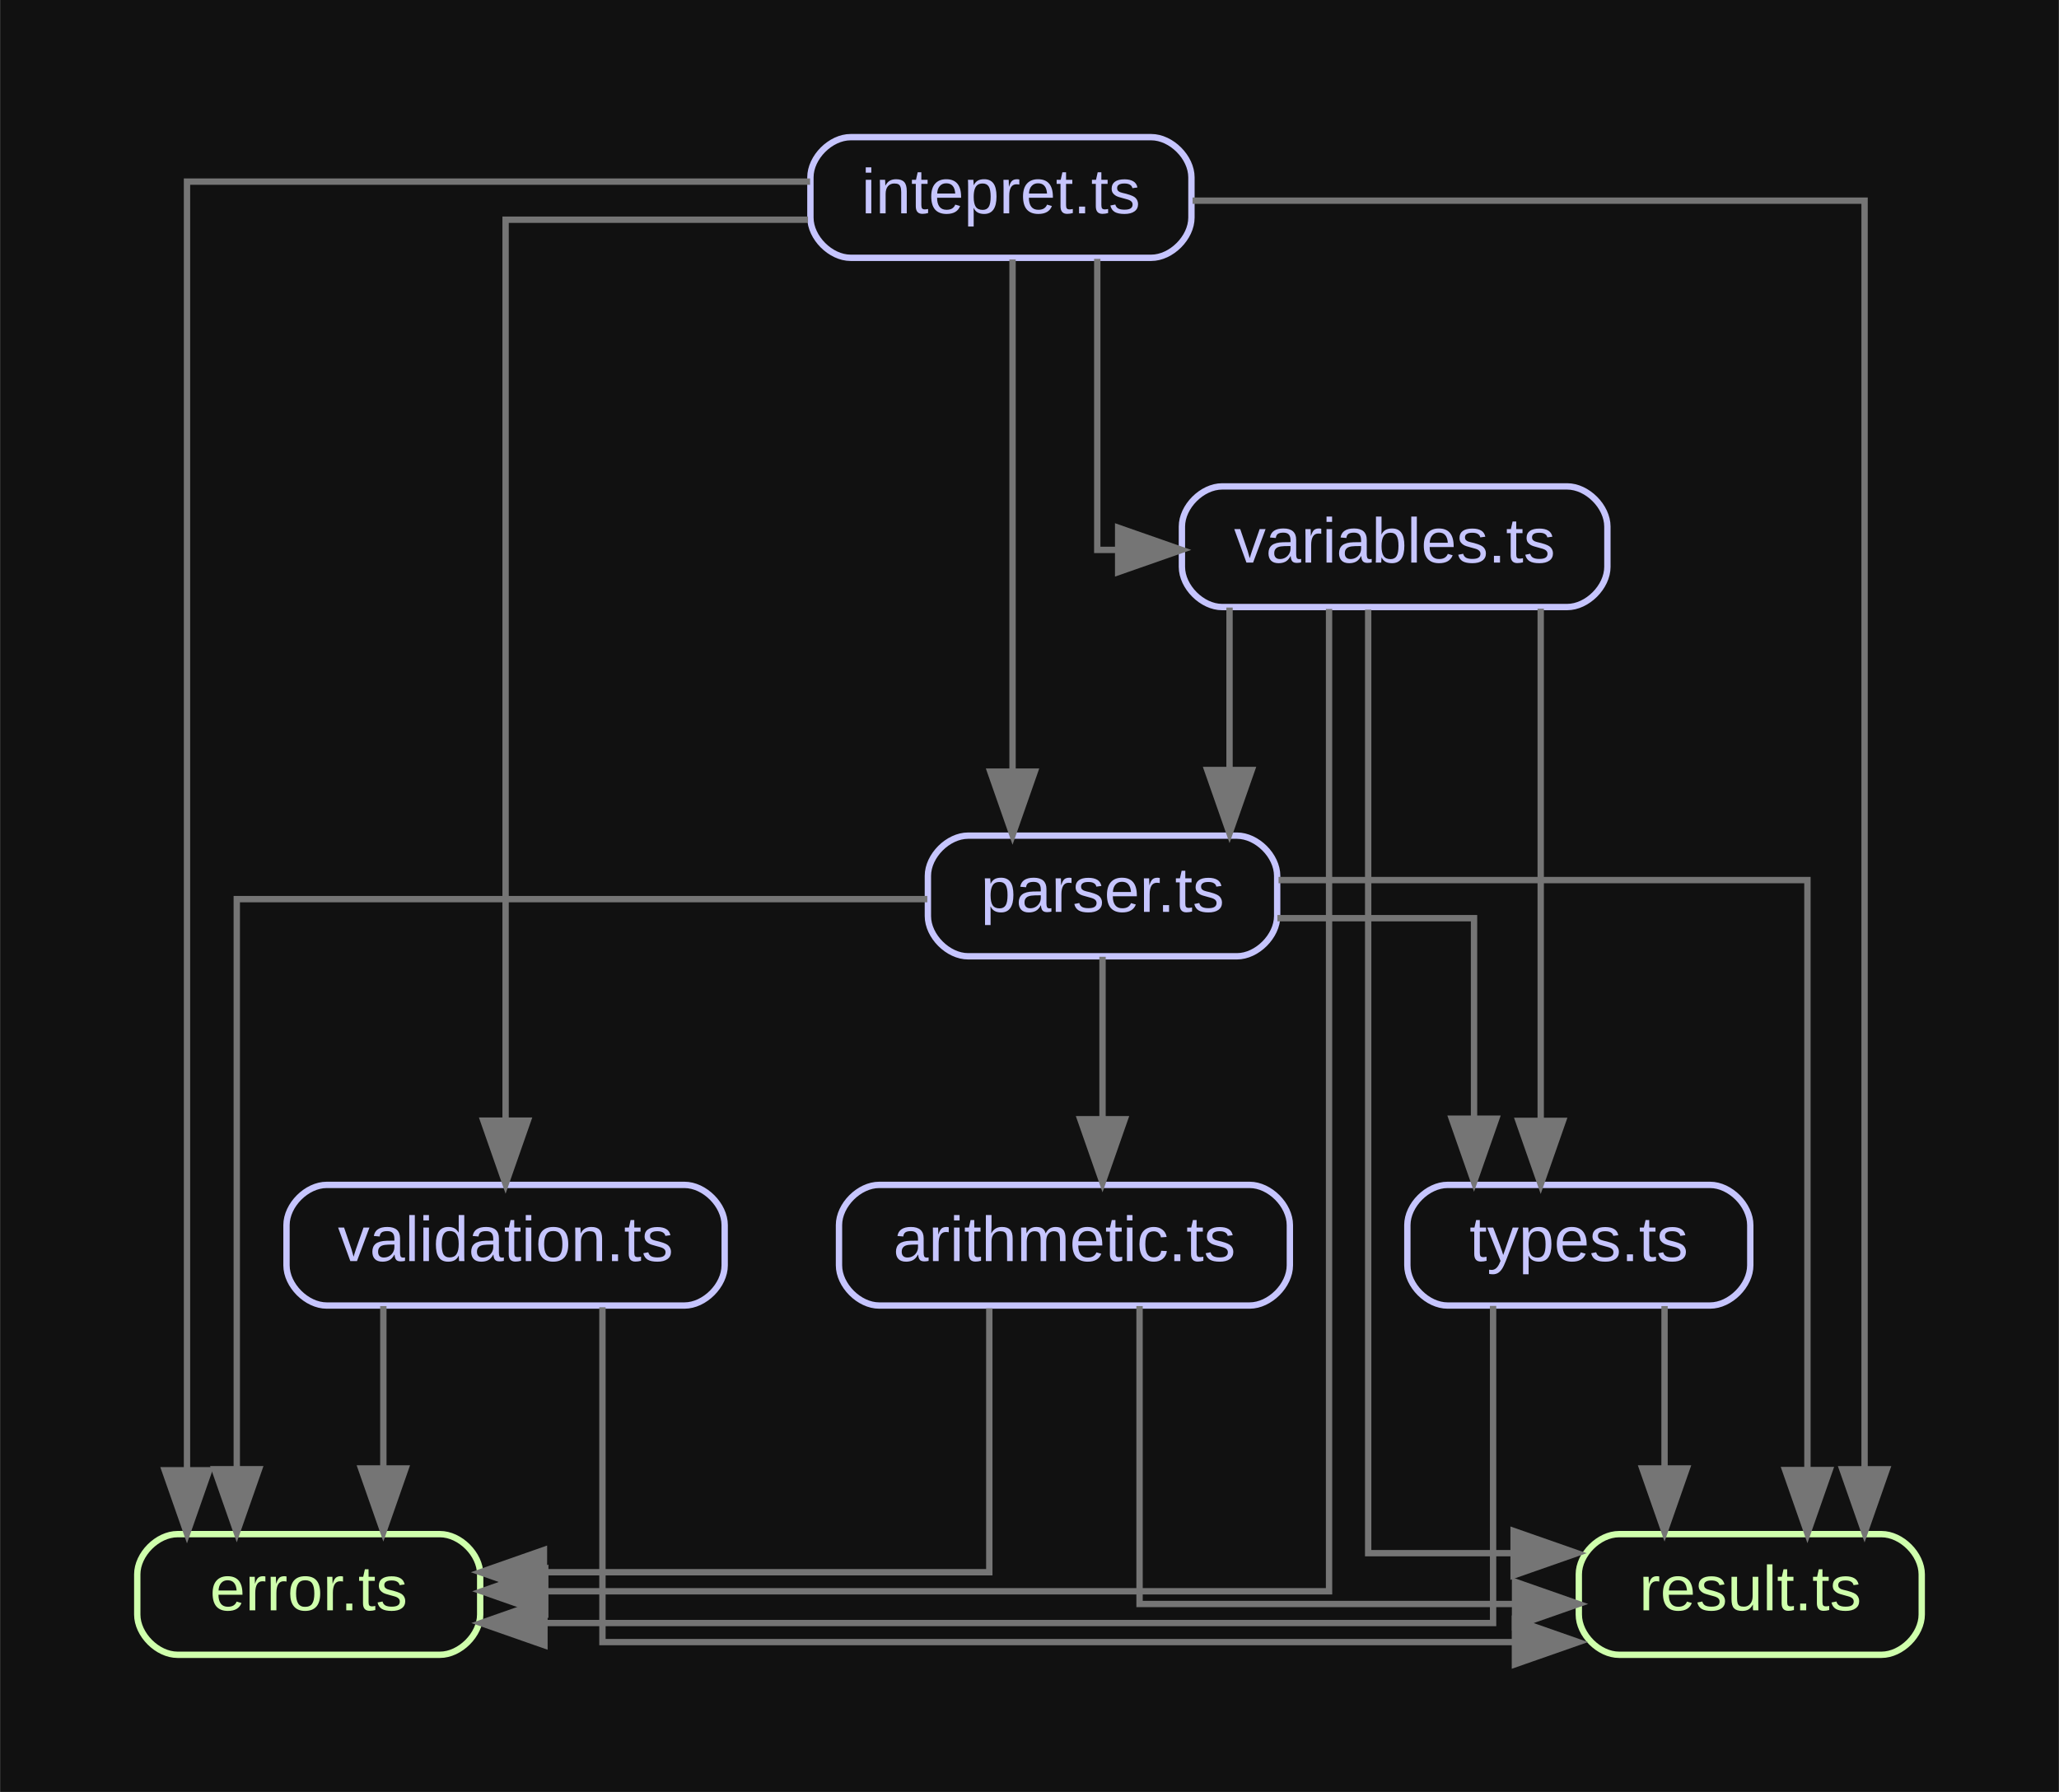
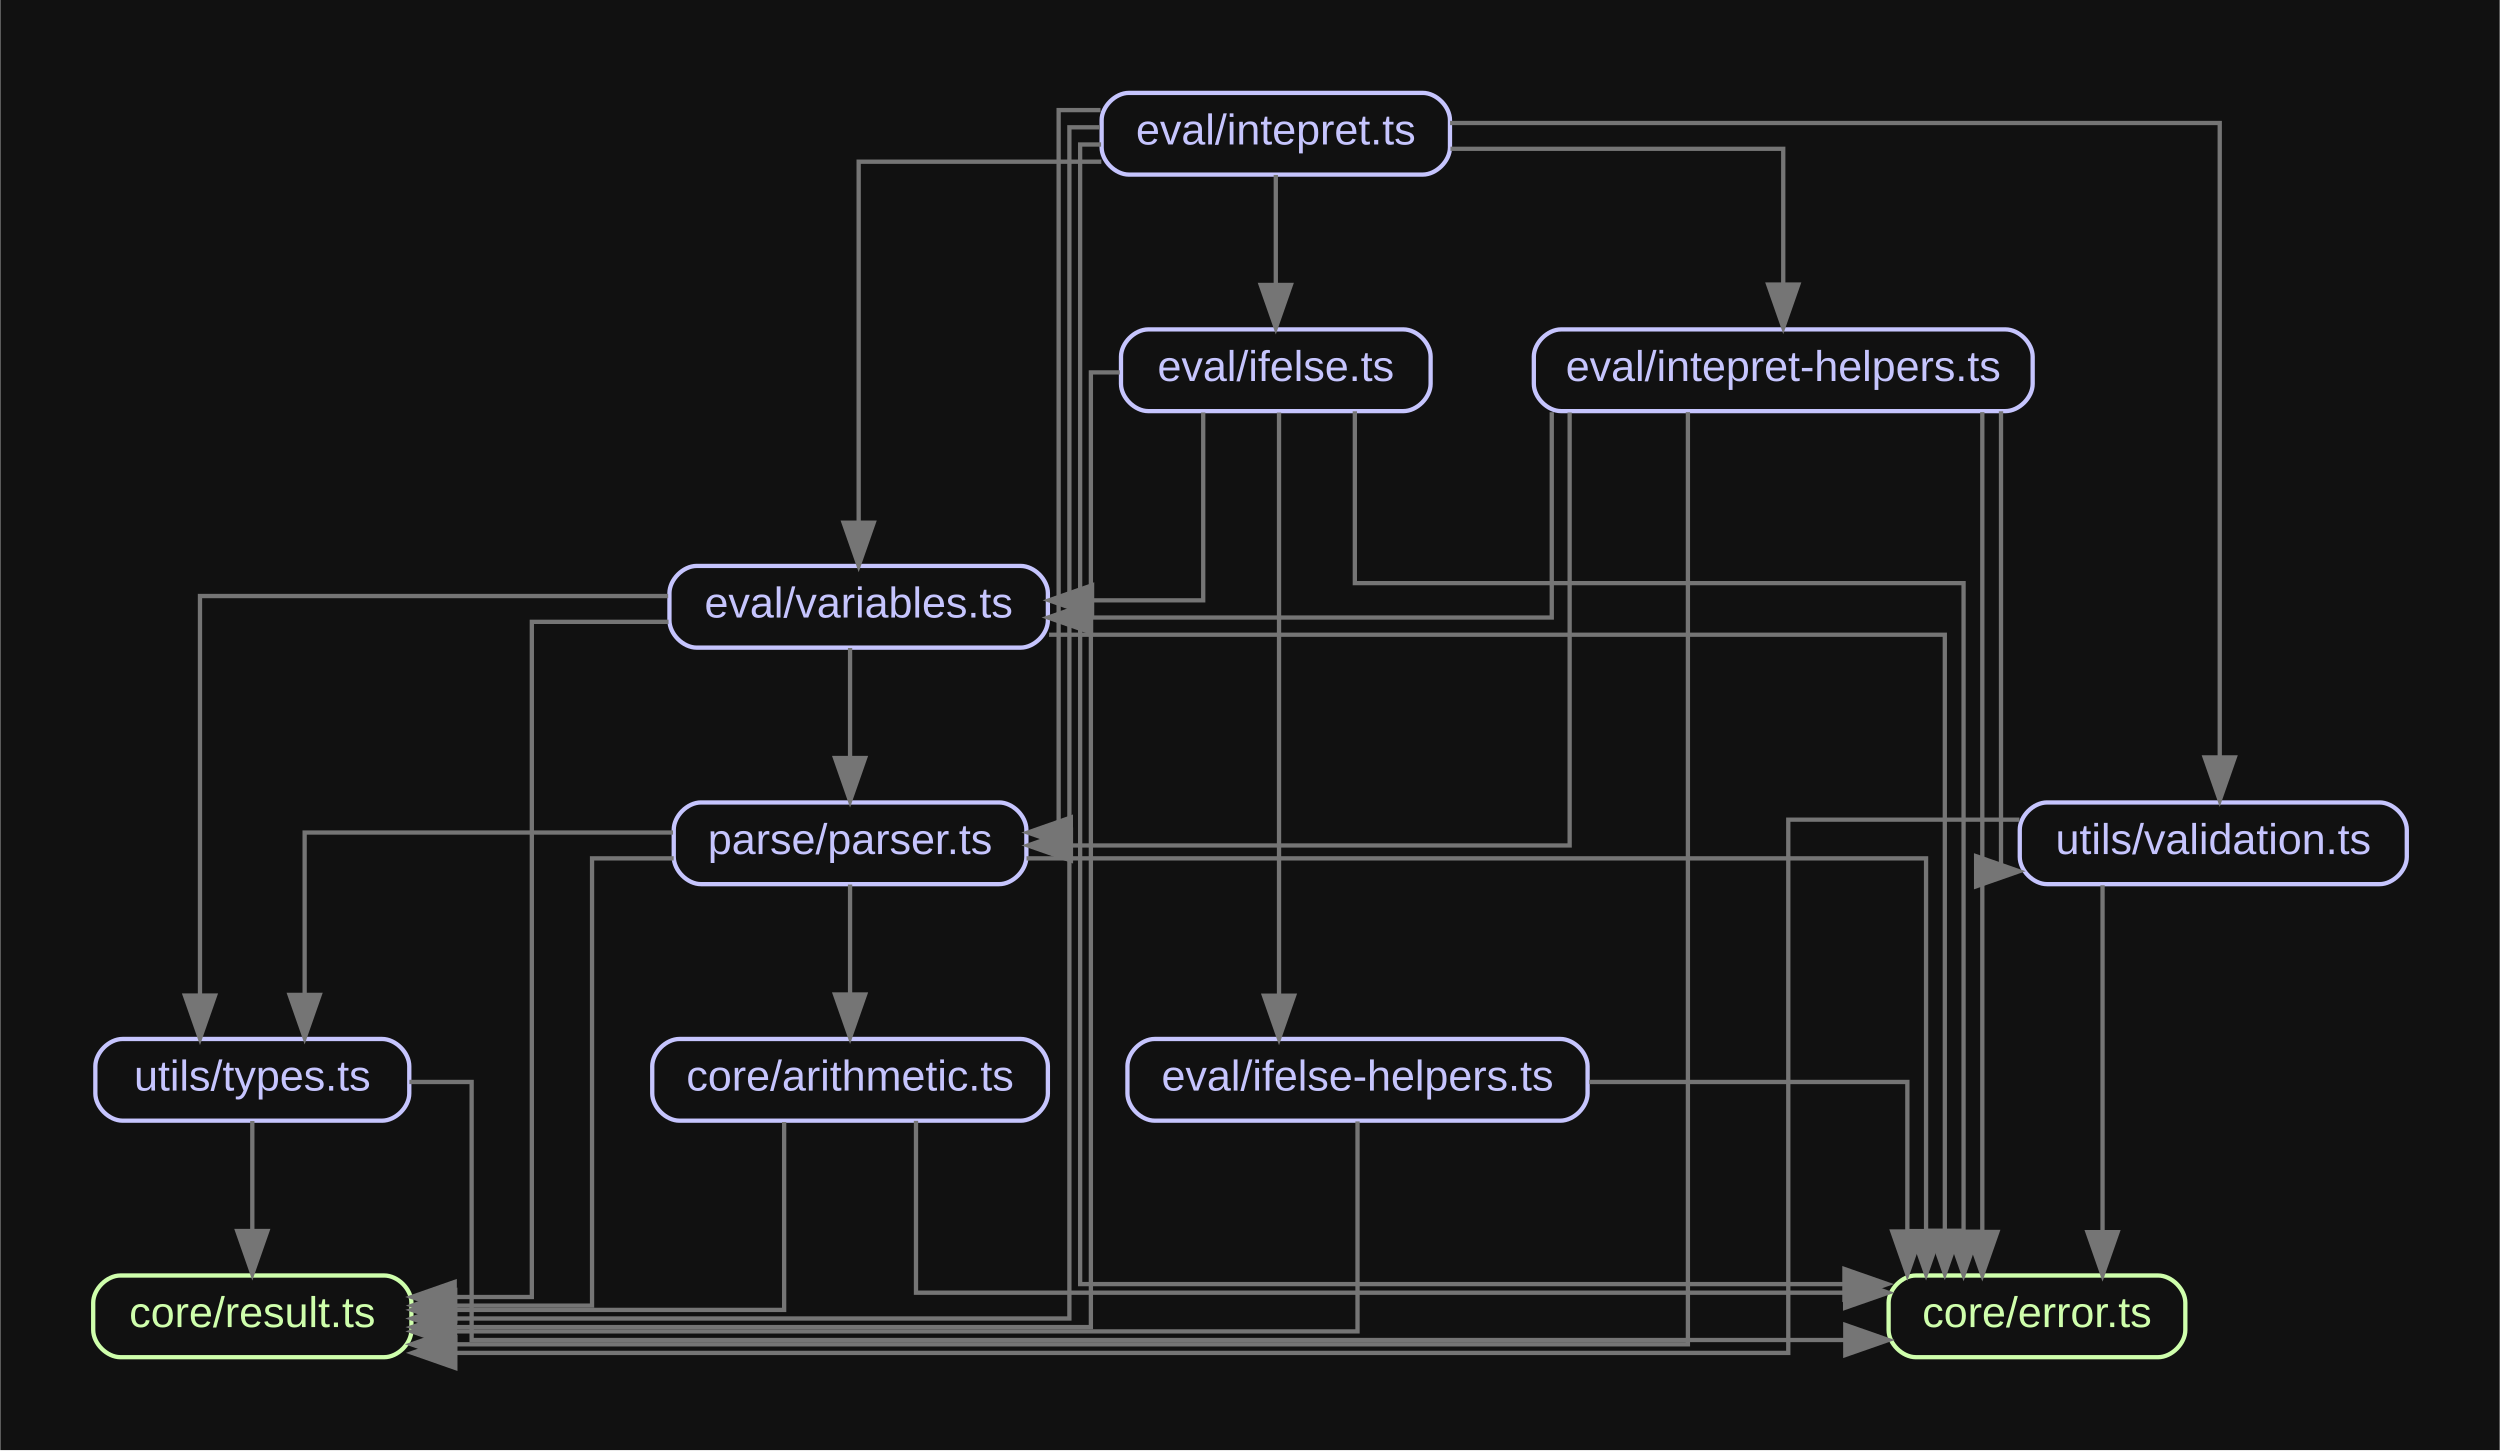
- <svg xmlns="http://www.w3.org/2000/svg" width="324pt" height="282pt" viewBox="0.00 0.00 324.20 282.20">
-   <g id="graph0" class="graph" transform="scale(1 1) rotate(0) translate(21.6 260.6)">
-     <polygon fill="#111111" stroke="transparent" points="-21.6,21.6 -21.6,-260.6 302.6,-260.6 302.6,21.6 -21.6,21.6" />
+ <svg xmlns="http://www.w3.org/2000/svg" width="581pt" height="337pt" viewBox="0.00 0.00 581.20 337.20">
+   <g id="graph0" class="graph" transform="scale(1 1) rotate(0) translate(21.6 315.6)">
+     <polygon fill="#111111" stroke="transparent" points="-21.6,21.6 -21.6,-315.6 559.6,-315.6 559.6,21.6 -21.6,21.6" />
    <g id="node1" class="node">
-       <path fill="none" stroke="#c6c5fe" d="M175.17,-74C175.17,-74 116.83,-74 116.83,-74 113.67,-74 110.5,-70.83 110.5,-67.67 110.5,-67.67 110.5,-61.33 110.5,-61.33 110.5,-58.17 113.67,-55 116.83,-55 116.83,-55 175.17,-55 175.17,-55 178.33,-55 181.5,-58.17 181.5,-61.33 181.5,-61.33 181.5,-67.67 181.5,-67.67 181.5,-70.83 178.33,-74 175.17,-74" />
-       <text text-anchor="middle" x="146" y="-62" font-family="Arial" font-size="10.00" fill="#c6c5fe">arithmetic.ts</text>
+       <path fill="none" stroke="#c6c5fe" d="M215.67,-74C215.67,-74 136.33,-74 136.33,-74 133.17,-74 130,-70.83 130,-67.67 130,-67.67 130,-61.33 130,-61.33 130,-58.17 133.17,-55 136.33,-55 136.33,-55 215.67,-55 215.67,-55 218.83,-55 222,-58.17 222,-61.33 222,-61.33 222,-67.67 222,-67.67 222,-70.83 218.83,-74 215.67,-74" />
+       <text text-anchor="middle" x="176" y="-62" font-family="Arial" font-size="10.00" fill="#c6c5fe">core/arithmetic.ts</text>
    </g>
    <g id="node2" class="node">
-       <path fill="none" stroke="#cfffac" d="M47.67,-19C47.67,-19 6.33,-19 6.33,-19 3.17,-19 0,-15.83 0,-12.67 0,-12.67 0,-6.33 0,-6.33 0,-3.17 3.17,0 6.33,0 6.33,0 47.67,0 47.67,0 50.83,0 54,-3.17 54,-6.33 54,-6.33 54,-12.67 54,-12.67 54,-15.83 50.83,-19 47.67,-19" />
-       <text text-anchor="middle" x="27" y="-7" font-family="Arial" font-size="10.00" fill="#cfffac">error.ts</text>
+       <path fill="none" stroke="#cfffac" d="M480.17,-19C480.17,-19 423.83,-19 423.83,-19 420.67,-19 417.5,-15.83 417.5,-12.67 417.5,-12.67 417.5,-6.33 417.5,-6.33 417.5,-3.17 420.67,0 423.83,0 423.83,0 480.17,0 480.17,0 483.33,0 486.5,-3.17 486.5,-6.33 486.5,-6.33 486.5,-12.67 486.5,-12.67 486.5,-15.83 483.33,-19 480.17,-19" />
+       <text text-anchor="middle" x="452" y="-7" font-family="Arial" font-size="10.00" fill="#cfffac">core/error.ts</text>
    </g>
    <g id="edge1" class="edge">
-       <path fill="none" stroke="#757575" d="M134.17,-54.57C134.17,-39.6 134.17,-13 134.17,-13 134.17,-13 64.04,-13 64.04,-13" />
-       <polygon fill="#757575" stroke="#757575" points="64.04,-9.5 54.04,-13 64.04,-16.5 64.04,-9.5" />
+       <path fill="none" stroke="#757575" d="M191.33,-54.96C191.33,-40.57 191.33,-15 191.33,-15 191.33,-15 407.39,-15 407.39,-15" />
+       <polygon fill="#757575" stroke="#757575" points="407.39,-18.5 417.39,-15 407.39,-11.5 407.39,-18.5" />
    </g>
    <g id="node3" class="node">
-       <path fill="none" stroke="#cfffac" d="M274.67,-19C274.67,-19 233.33,-19 233.33,-19 230.17,-19 227,-15.83 227,-12.67 227,-12.67 227,-6.33 227,-6.33 227,-3.17 230.17,0 233.33,0 233.33,0 274.67,0 274.67,0 277.83,0 281,-3.17 281,-6.33 281,-6.33 281,-12.67 281,-12.67 281,-15.83 277.83,-19 274.67,-19" />
-       <text text-anchor="middle" x="254" y="-7" font-family="Arial" font-size="10.00" fill="#cfffac">result.ts</text>
+       <path fill="none" stroke="#cfffac" d="M67.67,-19C67.67,-19 6.33,-19 6.33,-19 3.17,-19 0,-15.83 0,-12.67 0,-12.67 0,-6.33 0,-6.33 0,-3.17 3.17,0 6.33,0 6.33,0 67.67,0 67.67,0 70.83,0 74,-3.17 74,-6.33 74,-6.33 74,-12.67 74,-12.67 74,-15.83 70.83,-19 67.67,-19" />
+       <text text-anchor="middle" x="37" y="-7" font-family="Arial" font-size="10.00" fill="#cfffac">core/result.ts</text>
    </g>
    <g id="edge2" class="edge">
-       <path fill="none" stroke="#757575" d="M157.83,-54.92C157.83,-38.8 157.83,-8 157.83,-8 157.83,-8 216.96,-8 216.96,-8" />
-       <polygon fill="#757575" stroke="#757575" points="216.96,-11.5 226.96,-8 216.96,-4.5 216.96,-11.5" />
+       <path fill="none" stroke="#757575" d="M160.67,-54.69C160.67,-39.24 160.67,-11 160.67,-11 160.67,-11 84.1,-11 84.1,-11" />
+       <polygon fill="#757575" stroke="#757575" points="84.1,-7.5 74.1,-11 84.1,-14.5 84.1,-7.5" />
    </g>
    <g id="node4" class="node">
-       <path fill="none" stroke="#c6c5fe" d="M159.67,-239C159.67,-239 112.33,-239 112.33,-239 109.17,-239 106,-235.83 106,-232.67 106,-232.67 106,-226.33 106,-226.33 106,-223.17 109.17,-220 112.33,-220 112.33,-220 159.67,-220 159.67,-220 162.83,-220 166,-223.17 166,-226.33 166,-226.33 166,-232.67 166,-232.67 166,-235.83 162.83,-239 159.67,-239" />
-       <text text-anchor="middle" x="136" y="-227" font-family="Arial" font-size="10.00" fill="#c6c5fe">intepret.ts</text>
+       <path fill="none" stroke="#c6c5fe" d="M341.17,-74C341.17,-74 246.83,-74 246.83,-74 243.67,-74 240.5,-70.83 240.5,-67.67 240.5,-67.67 240.5,-61.33 240.5,-61.33 240.5,-58.17 243.67,-55 246.83,-55 246.83,-55 341.17,-55 341.17,-55 344.33,-55 347.5,-58.17 347.5,-61.33 347.5,-61.33 347.5,-67.67 347.5,-67.67 347.5,-70.83 344.33,-74 341.17,-74" />
+       <text text-anchor="middle" x="294" y="-62" font-family="Arial" font-size="10.00" fill="#c6c5fe">eval/ifelse-helpers.ts</text>
    </g>
    <g id="edge3" class="edge">
-       <path fill="none" stroke="#757575" d="M105.95,-232C68.07,-232 7.83,-232 7.83,-232 7.83,-232 7.83,-29.06 7.83,-29.06" />
-       <polygon fill="#757575" stroke="#757575" points="11.33,-29.06 7.83,-19.06 4.33,-29.06 11.33,-29.06" />
+       <path fill="none" stroke="#757575" d="M347.85,-64C382.79,-64 421.86,-64 421.86,-64 421.86,-64 421.86,-29.24 421.86,-29.24" />
+       <polygon fill="#757575" stroke="#757575" points="425.36,-29.24 421.86,-19.24 418.36,-29.24 425.36,-29.24" />
+     </g>
+     <g id="edge4" class="edge">
+       <path fill="none" stroke="#757575" d="M294,-54.84C294,-38.22 294,-6 294,-6 294,-6 84.1,-6 84.1,-6" />
+       <polygon fill="#757575" stroke="#757575" points="84.1,-2.5 74.1,-6 84.1,-9.5 84.1,-2.5" />
+     </g>
+     <g id="node5" class="node">
+       <path fill="none" stroke="#c6c5fe" d="M304.67,-239C304.67,-239 245.33,-239 245.33,-239 242.17,-239 239,-235.83 239,-232.67 239,-232.67 239,-226.33 239,-226.33 239,-223.17 242.17,-220 245.33,-220 245.33,-220 304.67,-220 304.67,-220 307.83,-220 311,-223.17 311,-226.33 311,-226.33 311,-232.67 311,-232.67 311,-235.83 307.83,-239 304.67,-239" />
+       <text text-anchor="middle" x="275" y="-227" font-family="Arial" font-size="10.00" fill="#c6c5fe">eval/ifelse.ts</text>
    </g>
    <g id="edge5" class="edge">
-       <path fill="none" stroke="#757575" d="M166.18,-229C206.25,-229 272,-229 272,-229 272,-229 272,-29.21 272,-29.21" />
-       <polygon fill="#757575" stroke="#757575" points="275.5,-29.21 272,-19.21 268.5,-29.21 275.5,-29.21" />
+       <path fill="none" stroke="#757575" d="M293.38,-219.96C293.38,-205.57 293.38,-180 293.38,-180 293.38,-180 434.93,-180 434.93,-180 434.93,-180 434.93,-29.16 434.93,-29.16" />
+       <polygon fill="#757575" stroke="#757575" points="438.43,-29.16 434.93,-19.16 431.43,-29.16 438.43,-29.16" />
    </g>
-     <g id="node5" class="node">
-       <path fill="none" stroke="#c6c5fe" d="M173.17,-129C173.17,-129 130.83,-129 130.83,-129 127.67,-129 124.5,-125.83 124.5,-122.67 124.5,-122.67 124.5,-116.33 124.5,-116.33 124.5,-113.17 127.67,-110 130.83,-110 130.83,-110 173.17,-110 173.17,-110 176.33,-110 179.5,-113.17 179.5,-116.33 179.5,-116.33 179.5,-122.67 179.5,-122.67 179.5,-125.83 176.33,-129 173.17,-129" />
-       <text text-anchor="middle" x="152" y="-117" font-family="Arial" font-size="10.00" fill="#c6c5fe">parser.ts</text>
+     <g id="edge6" class="edge">
+       <path fill="none" stroke="#757575" d="M238.72,-229C234.69,-229 232,-229 232,-229 232,-229 232,-7 232,-7 232,-7 84.14,-7 84.14,-7" />
+       <polygon fill="#757575" stroke="#757575" points="84.14,-3.5 74.14,-7 84.14,-10.5 84.14,-3.5" />
    </g>
-     <g id="edge4" class="edge">
-       <path fill="none" stroke="#757575" d="M137.83,-219.74C137.83,-219.74 137.83,-139.08 137.83,-139.08" />
-       <polygon fill="#757575" stroke="#757575" points="141.33,-139.08 137.83,-129.08 134.33,-139.08 141.33,-139.08" />
+     <g id="edge7" class="edge">
+       <path fill="none" stroke="#757575" d="M275.75,-219.67C275.75,-219.67 275.75,-84.07 275.75,-84.07" />
+       <polygon fill="#757575" stroke="#757575" points="279.25,-84.07 275.75,-74.07 272.25,-84.07 279.25,-84.07" />
    </g>
    <g id="node6" class="node">
-       <path fill="none" stroke="#c6c5fe" d="M86.17,-74C86.17,-74 29.83,-74 29.83,-74 26.67,-74 23.5,-70.83 23.5,-67.67 23.5,-67.67 23.5,-61.33 23.5,-61.33 23.5,-58.17 26.67,-55 29.83,-55 29.83,-55 86.17,-55 86.17,-55 89.33,-55 92.5,-58.17 92.5,-61.33 92.5,-61.33 92.5,-67.67 92.5,-67.67 92.5,-70.83 89.33,-74 86.17,-74" />
-       <text text-anchor="middle" x="58" y="-62" font-family="Arial" font-size="10.00" fill="#c6c5fe">validation.ts</text>
+       <path fill="none" stroke="#c6c5fe" d="M215.67,-184C215.67,-184 140.33,-184 140.33,-184 137.17,-184 134,-180.83 134,-177.67 134,-177.67 134,-171.33 134,-171.33 134,-168.17 137.17,-165 140.33,-165 140.33,-165 215.67,-165 215.67,-165 218.83,-165 222,-168.17 222,-171.33 222,-171.33 222,-177.67 222,-177.67 222,-180.83 218.83,-184 215.67,-184" />
+       <text text-anchor="middle" x="178" y="-172" font-family="Arial" font-size="10.00" fill="#c6c5fe">eval/variables.ts</text>
    </g>
-     <g id="edge6" class="edge">
-       <path fill="none" stroke="#757575" d="M105.62,-226C83.72,-226 58,-226 58,-226 58,-226 58,-84.12 58,-84.12" />
-       <polygon fill="#757575" stroke="#757575" points="61.5,-84.12 58,-74.12 54.5,-84.12 61.5,-84.12" />
+     <g id="edge8" class="edge">
+       <path fill="none" stroke="#757575" d="M258.12,-219.69C258.12,-204.24 258.12,-176 258.12,-176 258.12,-176 232.28,-176 232.28,-176" />
+       <polygon fill="#757575" stroke="#757575" points="232.28,-172.5 222.28,-176 232.28,-179.5 232.28,-172.5" />
+     </g>
+     <g id="edge21" class="edge">
+       <path fill="none" stroke="#757575" d="M222.28,-168C294.72,-168 430.57,-168 430.57,-168 430.57,-168 430.57,-29.41 430.57,-29.41" />
+       <polygon fill="#757575" stroke="#757575" points="434.07,-29.41 430.57,-19.41 427.07,-29.41 434.07,-29.41" />
+     </g>
+     <g id="edge22" class="edge">
+       <path fill="none" stroke="#757575" d="M133.79,-171C117.07,-171 102,-171 102,-171 102,-171 102,-14 102,-14 102,-14 84.06,-14 84.06,-14" />
+       <polygon fill="#757575" stroke="#757575" points="84.06,-10.5 74.06,-14 84.06,-17.5 84.06,-10.5" />
+     </g>
+     <g id="node8" class="node">
+       <path fill="none" stroke="#c6c5fe" d="M210.67,-129C210.67,-129 141.33,-129 141.33,-129 138.17,-129 135,-125.83 135,-122.67 135,-122.67 135,-116.33 135,-116.33 135,-113.17 138.17,-110 141.33,-110 141.33,-110 210.67,-110 210.67,-110 213.83,-110 217,-113.17 217,-116.33 217,-116.33 217,-122.67 217,-122.67 217,-125.83 213.83,-129 210.67,-129" />
+       <text text-anchor="middle" x="176" y="-117" font-family="Arial" font-size="10.00" fill="#c6c5fe">parse/parser.ts</text>
+     </g>
+     <g id="edge23" class="edge">
+       <path fill="none" stroke="#757575" d="M176,-164.92C176,-164.92 176,-139.34 176,-139.34" />
+       <polygon fill="#757575" stroke="#757575" points="179.5,-139.34 176,-129.34 172.5,-139.34 179.5,-139.34" />
+     </g>
+     <g id="node11" class="node">
+       <path fill="none" stroke="#c6c5fe" d="M67.17,-74C67.17,-74 6.83,-74 6.83,-74 3.67,-74 0.5,-70.83 0.5,-67.67 0.5,-67.67 0.5,-61.33 0.5,-61.33 0.5,-58.17 3.67,-55 6.83,-55 6.83,-55 67.17,-55 67.17,-55 70.33,-55 73.5,-58.17 73.5,-61.33 73.5,-61.33 73.5,-67.67 73.5,-67.67 73.5,-70.83 70.33,-74 67.17,-74" />
+       <text text-anchor="middle" x="37" y="-62" font-family="Arial" font-size="10.00" fill="#c6c5fe">utils/types.ts</text>
+     </g>
+     <g id="edge24" class="edge">
+       <path fill="none" stroke="#757575" d="M133.7,-177C88.46,-177 24.83,-177 24.83,-177 24.83,-177 24.83,-84.09 24.83,-84.09" />
+       <polygon fill="#757575" stroke="#757575" points="28.33,-84.09 24.83,-74.09 21.33,-84.09 28.33,-84.09" />
    </g>
    <g id="node7" class="node">
-       <path fill="none" stroke="#c6c5fe" d="M225.17,-184C225.17,-184 170.83,-184 170.83,-184 167.67,-184 164.5,-180.83 164.5,-177.67 164.5,-177.67 164.5,-171.33 164.5,-171.33 164.5,-168.17 167.67,-165 170.83,-165 170.83,-165 225.17,-165 225.17,-165 228.33,-165 231.5,-168.17 231.5,-171.33 231.5,-171.33 231.5,-177.67 231.5,-177.67 231.5,-180.83 228.33,-184 225.17,-184" />
-       <text text-anchor="middle" x="198" y="-172" font-family="Arial" font-size="10.00" fill="#c6c5fe">variables.ts</text>
-     </g>
-     <g id="edge7" class="edge">
-       <path fill="none" stroke="#757575" d="M151.17,-219.83C151.17,-203.93 151.17,-174 151.17,-174 151.17,-174 154.46,-174 154.46,-174" />
-       <polygon fill="#757575" stroke="#757575" points="154.46,-177.5 164.46,-174 154.46,-170.5 154.46,-177.5" />
-     </g>
-     <g id="edge8" class="edge">
-       <path fill="none" stroke="#757575" d="M152,-109.92C152,-109.92 152,-84.34 152,-84.34" />
-       <polygon fill="#757575" stroke="#757575" points="155.5,-84.34 152,-74.34 148.5,-84.34 155.5,-84.34" />
+       <path fill="none" stroke="#c6c5fe" d="M444.67,-239C444.67,-239 341.33,-239 341.33,-239 338.17,-239 335,-235.83 335,-232.67 335,-232.67 335,-226.33 335,-226.33 335,-223.17 338.17,-220 341.33,-220 341.33,-220 444.67,-220 444.67,-220 447.83,-220 451,-223.17 451,-226.33 451,-226.33 451,-232.67 451,-232.67 451,-235.83 447.83,-239 444.67,-239" />
+       <text text-anchor="middle" x="393" y="-227" font-family="Arial" font-size="10.00" fill="#c6c5fe">eval/intepret-helpers.ts</text>
    </g>
    <g id="edge9" class="edge">
-       <path fill="none" stroke="#757575" d="M124.41,-119C84.57,-119 15.67,-119 15.67,-119 15.67,-119 15.67,-29.22 15.67,-29.22" />
-       <polygon fill="#757575" stroke="#757575" points="19.17,-29.22 15.67,-19.22 12.17,-29.22 19.17,-29.22" />
+       <path fill="none" stroke="#757575" d="M439.29,-219.76C439.29,-219.76 439.29,-29.12 439.29,-29.12" />
+       <polygon fill="#757575" stroke="#757575" points="442.79,-29.12 439.29,-19.12 435.79,-29.12 442.79,-29.12" />
    </g>
    <g id="edge10" class="edge">
-       <path fill="none" stroke="#757575" d="M179.72,-122C212.6,-122 263,-122 263,-122 263,-122 263,-29.09 263,-29.09" />
-       <polygon fill="#757575" stroke="#757575" points="266.5,-29.09 263,-19.09 259.5,-29.09 266.5,-29.09" />
-     </g>
-     <g id="node8" class="node">
-       <path fill="none" stroke="#c6c5fe" d="M247.67,-74C247.67,-74 206.33,-74 206.33,-74 203.17,-74 200,-70.83 200,-67.67 200,-67.67 200,-61.33 200,-61.33 200,-58.17 203.17,-55 206.33,-55 206.33,-55 247.67,-55 247.67,-55 250.83,-55 254,-58.17 254,-61.33 254,-61.33 254,-67.67 254,-67.67 254,-70.83 250.83,-74 247.67,-74" />
-       <text text-anchor="middle" x="227" y="-62" font-family="Arial" font-size="10.00" fill="#c6c5fe">types.ts</text>
+       <path fill="none" stroke="#757575" d="M370.83,-219.77C370.83,-176.41 370.83,-3 370.83,-3 370.83,-3 84,-3 84,-3" />
+       <polygon fill="#757575" stroke="#757575" points="84,0.5 74,-3 84,-6.5 84,0.5" />
    </g>
    <g id="edge11" class="edge">
-       <path fill="none" stroke="#757575" d="M179.54,-116C194.71,-116 210.5,-116 210.5,-116 210.5,-116 210.5,-84.43 210.5,-84.43" />
-       <polygon fill="#757575" stroke="#757575" points="214,-84.43 210.5,-74.43 207,-84.43 214,-84.43" />
+       <path fill="none" stroke="#757575" d="M339.17,-219.75C339.17,-203.34 339.17,-172 339.17,-172 339.17,-172 232.04,-172 232.04,-172" />
+       <polygon fill="#757575" stroke="#757575" points="232.04,-168.5 222.04,-172 232.04,-175.5 232.04,-168.5" />
+     </g>
+     <g id="edge12" class="edge">
+       <path fill="none" stroke="#757575" d="M343.33,-219.69C343.33,-192.65 343.33,-119 343.33,-119 343.33,-119 227.36,-119 227.36,-119" />
+       <polygon fill="#757575" stroke="#757575" points="227.36,-115.5 217.36,-119 227.36,-122.5 227.36,-115.5" />
+     </g>
+     <g id="node9" class="node">
+       <path fill="none" stroke="#c6c5fe" d="M531.67,-129C531.67,-129 454.33,-129 454.33,-129 451.17,-129 448,-125.83 448,-122.67 448,-122.67 448,-116.33 448,-116.33 448,-113.17 451.17,-110 454.33,-110 454.33,-110 531.67,-110 531.67,-110 534.83,-110 538,-113.17 538,-116.33 538,-116.33 538,-122.67 538,-122.67 538,-125.83 534.83,-129 531.67,-129" />
+       <text text-anchor="middle" x="493" y="-117" font-family="Arial" font-size="10.00" fill="#c6c5fe">utils/validation.ts</text>
+     </g>
+     <g id="edge13" class="edge">
+       <path fill="none" stroke="#757575" d="M443.64,-219.97C443.64,-192.14 443.64,-113 443.64,-113 443.64,-113 444.06,-113 444.06,-113" />
+       <polygon fill="#757575" stroke="#757575" points="437.85,-116.5 447.85,-113 437.85,-109.5 437.85,-116.5" />
+     </g>
+     <g id="edge25" class="edge">
+       <path fill="none" stroke="#757575" d="M176,-109.92C176,-109.92 176,-84.34 176,-84.34" />
+       <polygon fill="#757575" stroke="#757575" points="179.5,-84.34 176,-74.34 172.5,-84.34 179.5,-84.34" />
+     </g>
+     <g id="edge26" class="edge">
+       <path fill="none" stroke="#757575" d="M217.04,-116C288.02,-116 426.21,-116 426.21,-116 426.21,-116 426.21,-29.33 426.21,-29.33" />
+       <polygon fill="#757575" stroke="#757575" points="429.71,-29.33 426.21,-19.33 422.71,-29.33 429.71,-29.33" />
+     </g>
+     <g id="edge27" class="edge">
+       <path fill="none" stroke="#757575" d="M134.98,-116C124.44,-116 116,-116 116,-116 116,-116 116,-12 116,-12 116,-12 84.19,-12 84.19,-12" />
+       <polygon fill="#757575" stroke="#757575" points="84.19,-8.5 74.19,-12 84.19,-15.5 84.19,-8.5" />
+     </g>
+     <g id="edge28" class="edge">
+       <path fill="none" stroke="#757575" d="M134.82,-122C97.79,-122 49.17,-122 49.17,-122 49.17,-122 49.17,-84.25 49.17,-84.25" />
+       <polygon fill="#757575" stroke="#757575" points="52.67,-84.25 49.17,-74.25 45.67,-84.25 52.67,-84.25" />
+     </g>
+     <g id="edge31" class="edge">
+       <path fill="none" stroke="#757575" d="M467.25,-109.74C467.25,-109.74 467.25,-29.08 467.25,-29.08" />
+       <polygon fill="#757575" stroke="#757575" points="470.75,-29.08 467.25,-19.08 463.75,-29.08 470.75,-29.08" />
+     </g>
+     <g id="edge32" class="edge">
+       <path fill="none" stroke="#757575" d="M447.92,-125C421.86,-125 394.17,-125 394.17,-125 394.17,-125 394.17,-1 394.17,-1 394.17,-1 84.21,-1 84.21,-1" />
+       <polygon fill="#757575" stroke="#757575" points="84.21,2.5 74.21,-1 84.21,-4.5 84.21,2.5" />
+     </g>
+     <g id="node10" class="node">
+       <path fill="none" stroke="#c6c5fe" d="M309.17,-294C309.17,-294 240.83,-294 240.83,-294 237.67,-294 234.5,-290.83 234.5,-287.67 234.5,-287.67 234.5,-281.33 234.5,-281.33 234.5,-278.17 237.67,-275 240.83,-275 240.83,-275 309.17,-275 309.17,-275 312.33,-275 315.5,-278.17 315.5,-281.33 315.5,-281.33 315.5,-287.67 315.5,-287.67 315.5,-290.83 312.33,-294 309.17,-294" />
+       <text text-anchor="middle" x="275" y="-282" font-family="Arial" font-size="10.00" fill="#c6c5fe">eval/intepret.ts</text>
    </g>
    <g id="edge14" class="edge">
-       <path fill="none" stroke="#757575" d="M38.75,-54.92C38.75,-54.92 38.75,-29.34 38.75,-29.34" />
-       <polygon fill="#757575" stroke="#757575" points="42.25,-29.34 38.75,-19.34 35.25,-29.34 42.25,-29.34" />
+       <path fill="none" stroke="#757575" d="M234.37,-282C231.38,-282 229.5,-282 229.5,-282 229.5,-282 229.5,-17 229.5,-17 229.5,-17 407.23,-17 407.23,-17" />
+       <polygon fill="#757575" stroke="#757575" points="407.23,-20.5 417.23,-17 407.23,-13.5 407.23,-20.5" />
    </g>
    <g id="edge15" class="edge">
-       <path fill="none" stroke="#757575" d="M73.25,-54.73C73.25,-37.16 73.25,-2 73.25,-2 73.25,-2 216.94,-2 216.94,-2" />
-       <polygon fill="#757575" stroke="#757575" points="216.94,-5.5 226.94,-2 216.94,1.5 216.94,-5.5" />
+       <path fill="none" stroke="#757575" d="M234.08,-286C229.82,-286 227,-286 227,-286 227,-286 227,-9 227,-9 227,-9 84.08,-9 84.08,-9" />
+       <polygon fill="#757575" stroke="#757575" points="84.08,-5.5 74.08,-9 84.08,-12.5 84.08,-5.5" />
    </g>
    <g id="edge16" class="edge">
-       <path fill="none" stroke="#757575" d="M187.67,-164.7C187.67,-129.29 187.67,-10 187.67,-10 187.67,-10 64.25,-10 64.25,-10" />
-       <polygon fill="#757575" stroke="#757575" points="64.25,-6.5 54.25,-10 64.25,-13.5 64.25,-6.5" />
+       <path fill="none" stroke="#757575" d="M275,-274.92C275,-274.92 275,-249.34 275,-249.34" />
+       <polygon fill="#757575" stroke="#757575" points="278.5,-249.34 275,-239.34 271.5,-249.34 278.5,-249.34" />
    </g>
    <g id="edge18" class="edge">
-       <path fill="none" stroke="#757575" d="M193.83,-164.59C193.83,-129.89 193.83,-16 193.83,-16 193.83,-16 216.73,-16 216.73,-16" />
-       <polygon fill="#757575" stroke="#757575" points="216.73,-19.5 226.73,-16 216.73,-12.5 216.73,-19.5" />
+       <path fill="none" stroke="#757575" d="M234.43,-278C207.84,-278 178,-278 178,-278 178,-278 178,-194.05 178,-194.05" />
+       <polygon fill="#757575" stroke="#757575" points="181.5,-194.05 178,-184.05 174.5,-194.05 181.5,-194.05" />
    </g>
    <g id="edge17" class="edge">
-       <path fill="none" stroke="#757575" d="M172,-164.92C172,-164.92 172,-139.34 172,-139.34" />
-       <polygon fill="#757575" stroke="#757575" points="175.5,-139.34 172,-129.34 168.5,-139.34 175.5,-139.34" />
+       <path fill="none" stroke="#757575" d="M315.61,-281C349.74,-281 393,-281 393,-281 393,-281 393,-249.43 393,-249.43" />
+       <polygon fill="#757575" stroke="#757575" points="396.5,-249.43 393,-239.43 389.5,-249.43 396.5,-249.43" />
    </g>
    <g id="edge19" class="edge">
-       <path fill="none" stroke="#757575" d="M221,-164.74C221,-164.74 221,-84.08 221,-84.08" />
-       <polygon fill="#757575" stroke="#757575" points="224.5,-84.08 221,-74.08 217.5,-84.08 224.5,-84.08" />
+       <path fill="none" stroke="#757575" d="M234.24,-290C228.49,-290 224.5,-290 224.5,-290 224.5,-290 224.5,-122 224.5,-122 224.5,-122 223.78,-122 223.78,-122" />
+       <polygon fill="#757575" stroke="#757575" points="227.34,-118.5 217.34,-122 227.34,-125.5 227.34,-118.5" />
    </g>
-     <g id="edge12" class="edge">
-       <path fill="none" stroke="#757575" d="M213.5,-54.94C213.5,-38.12 213.5,-5 213.5,-5 213.5,-5 64.12,-5 64.12,-5" />
-       <polygon fill="#757575" stroke="#757575" points="64.12,-1.5 54.12,-5 64.12,-8.5 64.12,-1.5" />
+     <g id="edge20" class="edge">
+       <path fill="none" stroke="#757575" d="M315.52,-287C378.94,-287 494.5,-287 494.5,-287 494.5,-287 494.5,-139.48 494.5,-139.48" />
+       <polygon fill="#757575" stroke="#757575" points="498,-139.48 494.5,-129.48 491,-139.48 498,-139.48" />
    </g>
-     <g id="edge13" class="edge">
-       <path fill="none" stroke="#757575" d="M240.5,-54.92C240.5,-54.92 240.5,-29.34 240.5,-29.34" />
-       <polygon fill="#757575" stroke="#757575" points="244,-29.34 240.5,-19.34 237,-29.34 244,-29.34" />
+     <g id="edge29" class="edge">
+       <path fill="none" stroke="#757575" d="M73.52,-64C81.7,-64 88,-64 88,-64 88,-64 88,-4 88,-4 88,-4 407.43,-4 407.43,-4" />
+       <polygon fill="#757575" stroke="#757575" points="407.43,-7.5 417.43,-4 407.43,-0.5 407.43,-7.5" />
+     </g>
+     <g id="edge30" class="edge">
+       <path fill="none" stroke="#757575" d="M37,-54.92C37,-54.92 37,-29.34 37,-29.34" />
+       <polygon fill="#757575" stroke="#757575" points="40.5,-29.34 37,-19.34 33.5,-29.34 40.5,-29.34" />
    </g>
  </g>
</svg>
